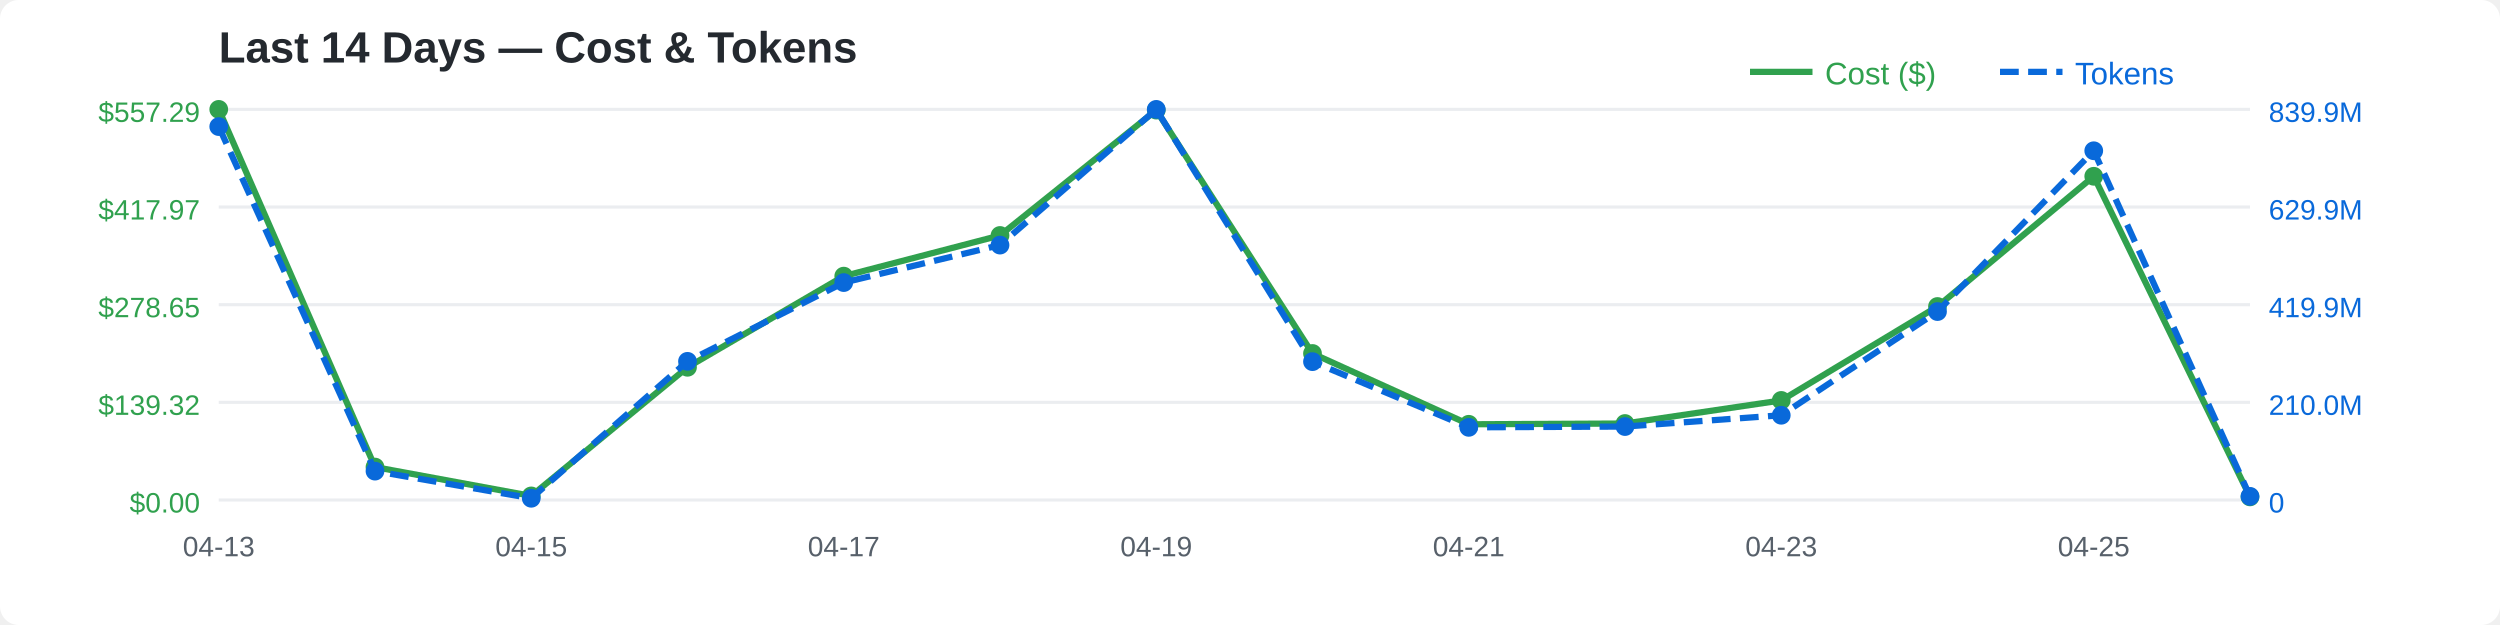
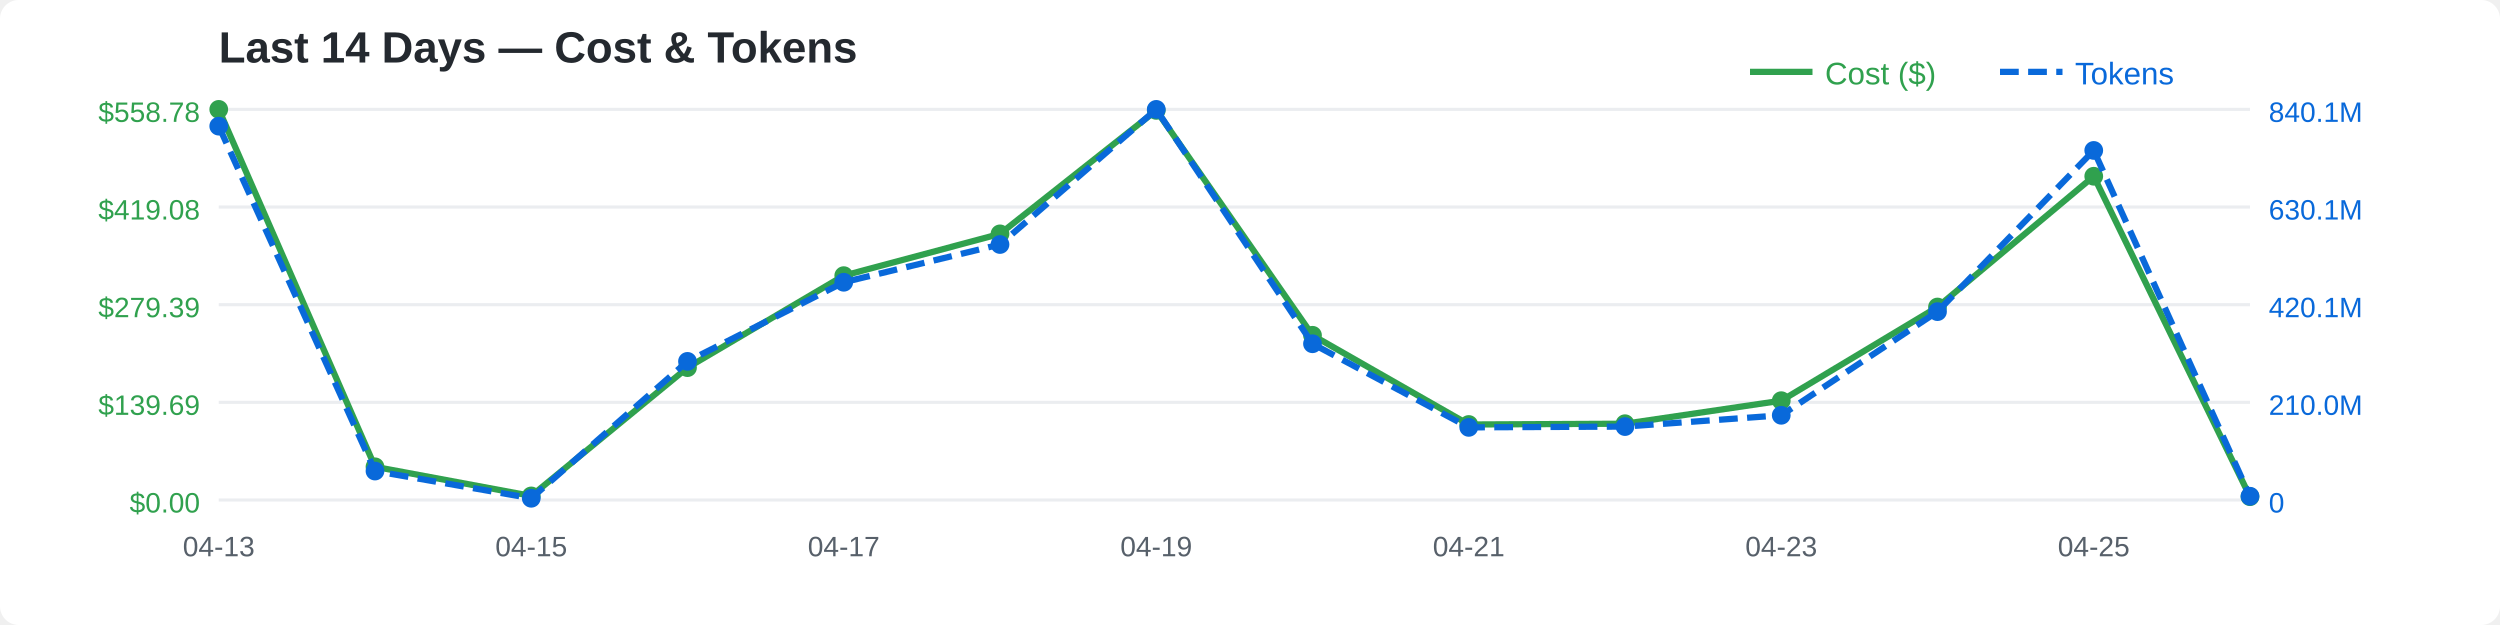
<svg xmlns="http://www.w3.org/2000/svg" width="800" height="200" viewBox="0 0 800 200">
  <rect width="800" height="200" fill="#ffffff" rx="6" />
  <text x="70" y="20" font-family="Arial, sans-serif" font-size="14" fill="#24292f" font-weight="bold">Last 14 Days — Cost &amp; Tokens</text>
  <line x1="70" y1="35.0" x2="720" y2="35.0" stroke="#ebedf0" stroke-width="1" />
  <line x1="70" y1="66.25" x2="720" y2="66.25" stroke="#ebedf0" stroke-width="1" />
  <line x1="70" y1="97.5" x2="720" y2="97.5" stroke="#ebedf0" stroke-width="1" />
  <line x1="70" y1="128.75" x2="720" y2="128.75" stroke="#ebedf0" stroke-width="1" />
  <line x1="70" y1="160.0" x2="720" y2="160.0" stroke="#ebedf0" stroke-width="1" />
  <text x="70.0" y="178" font-family="Arial, sans-serif" font-size="9" fill="#57606a" text-anchor="middle">04-13</text>
  <text x="170.0" y="178" font-family="Arial, sans-serif" font-size="9" fill="#57606a" text-anchor="middle">04-15</text>
  <text x="270.0" y="178" font-family="Arial, sans-serif" font-size="9" fill="#57606a" text-anchor="middle">04-17</text>
  <text x="370.0" y="178" font-family="Arial, sans-serif" font-size="9" fill="#57606a" text-anchor="middle">04-19</text>
  <text x="470.0" y="178" font-family="Arial, sans-serif" font-size="9" fill="#57606a" text-anchor="middle">04-21</text>
  <text x="570.0" y="178" font-family="Arial, sans-serif" font-size="9" fill="#57606a" text-anchor="middle">04-23</text>
  <text x="670.0" y="178" font-family="Arial, sans-serif" font-size="9" fill="#57606a" text-anchor="middle">04-25</text>
-   <text x="64" y="39.0" font-family="Arial, sans-serif" font-size="9" fill="#30a14e" text-anchor="end">$557.29</text>
-   <text x="64" y="70.25" font-family="Arial, sans-serif" font-size="9" fill="#30a14e" text-anchor="end">$417.97</text>
-   <text x="64" y="101.5" font-family="Arial, sans-serif" font-size="9" fill="#30a14e" text-anchor="end">$278.65</text>
-   <text x="64" y="132.75" font-family="Arial, sans-serif" font-size="9" fill="#30a14e" text-anchor="end">$139.32</text>
+   <text x="64" y="39.0" font-family="Arial, sans-serif" font-size="9" fill="#30a14e" text-anchor="end">$558.78</text>
+   <text x="64" y="70.25" font-family="Arial, sans-serif" font-size="9" fill="#30a14e" text-anchor="end">$419.08</text>
+   <text x="64" y="101.5" font-family="Arial, sans-serif" font-size="9" fill="#30a14e" text-anchor="end">$279.39</text>
+   <text x="64" y="132.75" font-family="Arial, sans-serif" font-size="9" fill="#30a14e" text-anchor="end">$139.69</text>
  <text x="64" y="164.0" font-family="Arial, sans-serif" font-size="9" fill="#30a14e" text-anchor="end">$0.00</text>
-   <text x="726" y="39.0" font-family="Arial, sans-serif" font-size="9" fill="#0969da">839.9M</text>
-   <text x="726" y="70.25" font-family="Arial, sans-serif" font-size="9" fill="#0969da">629.9M</text>
-   <text x="726" y="101.5" font-family="Arial, sans-serif" font-size="9" fill="#0969da">419.9M</text>
+   <text x="726" y="39.0" font-family="Arial, sans-serif" font-size="9" fill="#0969da">840.1M</text>
+   <text x="726" y="70.25" font-family="Arial, sans-serif" font-size="9" fill="#0969da">630.1M</text>
+   <text x="726" y="101.5" font-family="Arial, sans-serif" font-size="9" fill="#0969da">420.1M</text>
  <text x="726" y="132.75" font-family="Arial, sans-serif" font-size="9" fill="#0969da">210.0M</text>
  <text x="726" y="164.0" font-family="Arial, sans-serif" font-size="9" fill="#0969da">0</text>
-   <polyline points="70.0,35.0 120.0,149.461 170.0,158.695 220.0,117.529 270.0,88.364 320.0,75.349 370.0,35.24 420.0,113.113 470.0,135.773 520.0,135.523 570.0,128.134 620.0,98.08 670.0,56.41 720.0,159.002" fill="none" stroke="#30a14e" stroke-width="2" />
+   <polyline points="70.0,35.0 120.0,149.378 170.0,158.698 220.0,117.642 270.0,88.206 320.0,74.838 370.0,35.327 420.0,107.29 470.0,135.837 520.0,135.588 570.0,128.218 620.0,98.245 670.0,56.4 720.0,158.939" fill="none" stroke="#30a14e" stroke-width="2" />
  <circle cx="70.0" cy="35.0" r="3" fill="#30a14e">
    </circle>
-   <circle cx="120.0" cy="149.461" r="3" fill="#30a14e">
+   <circle cx="120.0" cy="149.378" r="3" fill="#30a14e">
    </circle>
-   <circle cx="170.0" cy="158.695" r="3" fill="#30a14e">
+   <circle cx="170.0" cy="158.698" r="3" fill="#30a14e">
    </circle>
-   <circle cx="220.0" cy="117.529" r="3" fill="#30a14e">
+   <circle cx="220.0" cy="117.642" r="3" fill="#30a14e">
    </circle>
-   <circle cx="270.0" cy="88.364" r="3" fill="#30a14e">
+   <circle cx="270.0" cy="88.206" r="3" fill="#30a14e">
    </circle>
-   <circle cx="320.0" cy="75.349" r="3" fill="#30a14e">
+   <circle cx="320.0" cy="74.838" r="3" fill="#30a14e">
    </circle>
-   <circle cx="370.0" cy="35.24" r="3" fill="#30a14e">
+   <circle cx="370.0" cy="35.327" r="3" fill="#30a14e">
    </circle>
-   <circle cx="420.0" cy="113.113" r="3" fill="#30a14e">
+   <circle cx="420.0" cy="107.29" r="3" fill="#30a14e">
    </circle>
-   <circle cx="470.0" cy="135.773" r="3" fill="#30a14e">
+   <circle cx="470.0" cy="135.837" r="3" fill="#30a14e">
    </circle>
-   <circle cx="520.0" cy="135.523" r="3" fill="#30a14e">
+   <circle cx="520.0" cy="135.588" r="3" fill="#30a14e">
    </circle>
-   <circle cx="570.0" cy="128.134" r="3" fill="#30a14e">
+   <circle cx="570.0" cy="128.218" r="3" fill="#30a14e">
    </circle>
-   <circle cx="620.0" cy="98.08" r="3" fill="#30a14e">
+   <circle cx="620.0" cy="98.245" r="3" fill="#30a14e">
    </circle>
-   <circle cx="670.0" cy="56.41" r="3" fill="#30a14e">
+   <circle cx="670.0" cy="56.4" r="3" fill="#30a14e">
    </circle>
-   <circle cx="720.0" cy="159.002" r="3" fill="#30a14e">
+   <circle cx="720.0" cy="158.939" r="3" fill="#30a14e">
    </circle>
-   <polyline points="70.0,40.506 120.0,150.764 170.0,159.446 220.0,115.627 270.0,90.425 320.0,78.43 370.0,35.0 420.0,115.731 470.0,136.753 520.0,136.497 570.0,132.884 620.0,99.703 670.0,48.243 720.0,158.836" fill="none" stroke="#0969da" stroke-width="2" stroke-dasharray="6,3" />
-   <circle cx="70.0" cy="40.506" r="3" fill="#0969da">
+   <polyline points="70.0,40.37 120.0,150.739 170.0,159.446 220.0,115.641 270.0,90.324 320.0,78.24 370.0,35.0 420.0,110.002 470.0,136.761 520.0,136.504 570.0,132.893 620.0,99.722 670.0,48.14 720.0,158.801" fill="none" stroke="#0969da" stroke-width="2" stroke-dasharray="6,3" />
+   <circle cx="70.0" cy="40.37" r="3" fill="#0969da">
    </circle>
-   <circle cx="120.0" cy="150.764" r="3" fill="#0969da">
+   <circle cx="120.0" cy="150.739" r="3" fill="#0969da">
    </circle>
  <circle cx="170.0" cy="159.446" r="3" fill="#0969da">
    </circle>
-   <circle cx="220.0" cy="115.627" r="3" fill="#0969da">
+   <circle cx="220.0" cy="115.641" r="3" fill="#0969da">
    </circle>
-   <circle cx="270.0" cy="90.425" r="3" fill="#0969da">
+   <circle cx="270.0" cy="90.324" r="3" fill="#0969da">
    </circle>
-   <circle cx="320.0" cy="78.43" r="3" fill="#0969da">
+   <circle cx="320.0" cy="78.24" r="3" fill="#0969da">
    </circle>
  <circle cx="370.0" cy="35.0" r="3" fill="#0969da">
    </circle>
-   <circle cx="420.0" cy="115.731" r="3" fill="#0969da">
+   <circle cx="420.0" cy="110.002" r="3" fill="#0969da">
    </circle>
-   <circle cx="470.0" cy="136.753" r="3" fill="#0969da">
+   <circle cx="470.0" cy="136.761" r="3" fill="#0969da">
    </circle>
-   <circle cx="520.0" cy="136.497" r="3" fill="#0969da">
+   <circle cx="520.0" cy="136.504" r="3" fill="#0969da">
    </circle>
-   <circle cx="570.0" cy="132.884" r="3" fill="#0969da">
+   <circle cx="570.0" cy="132.893" r="3" fill="#0969da">
    </circle>
-   <circle cx="620.0" cy="99.703" r="3" fill="#0969da">
+   <circle cx="620.0" cy="99.722" r="3" fill="#0969da">
    </circle>
-   <circle cx="670.0" cy="48.243" r="3" fill="#0969da">
+   <circle cx="670.0" cy="48.14" r="3" fill="#0969da">
    </circle>
-   <circle cx="720.0" cy="158.836" r="3" fill="#0969da">
+   <circle cx="720.0" cy="158.801" r="3" fill="#0969da">
    </circle>
  <line x1="560" y1="23" x2="580" y2="23" stroke="#30a14e" stroke-width="2" />
  <text x="584" y="27" font-family="Arial, sans-serif" font-size="10" fill="#30a14e">Cost ($)</text>
  <line x1="640" y1="23" x2="660" y2="23" stroke="#0969da" stroke-width="2" stroke-dasharray="6,3" />
  <text x="664" y="27" font-family="Arial, sans-serif" font-size="10" fill="#0969da">Tokens</text>
</svg>
